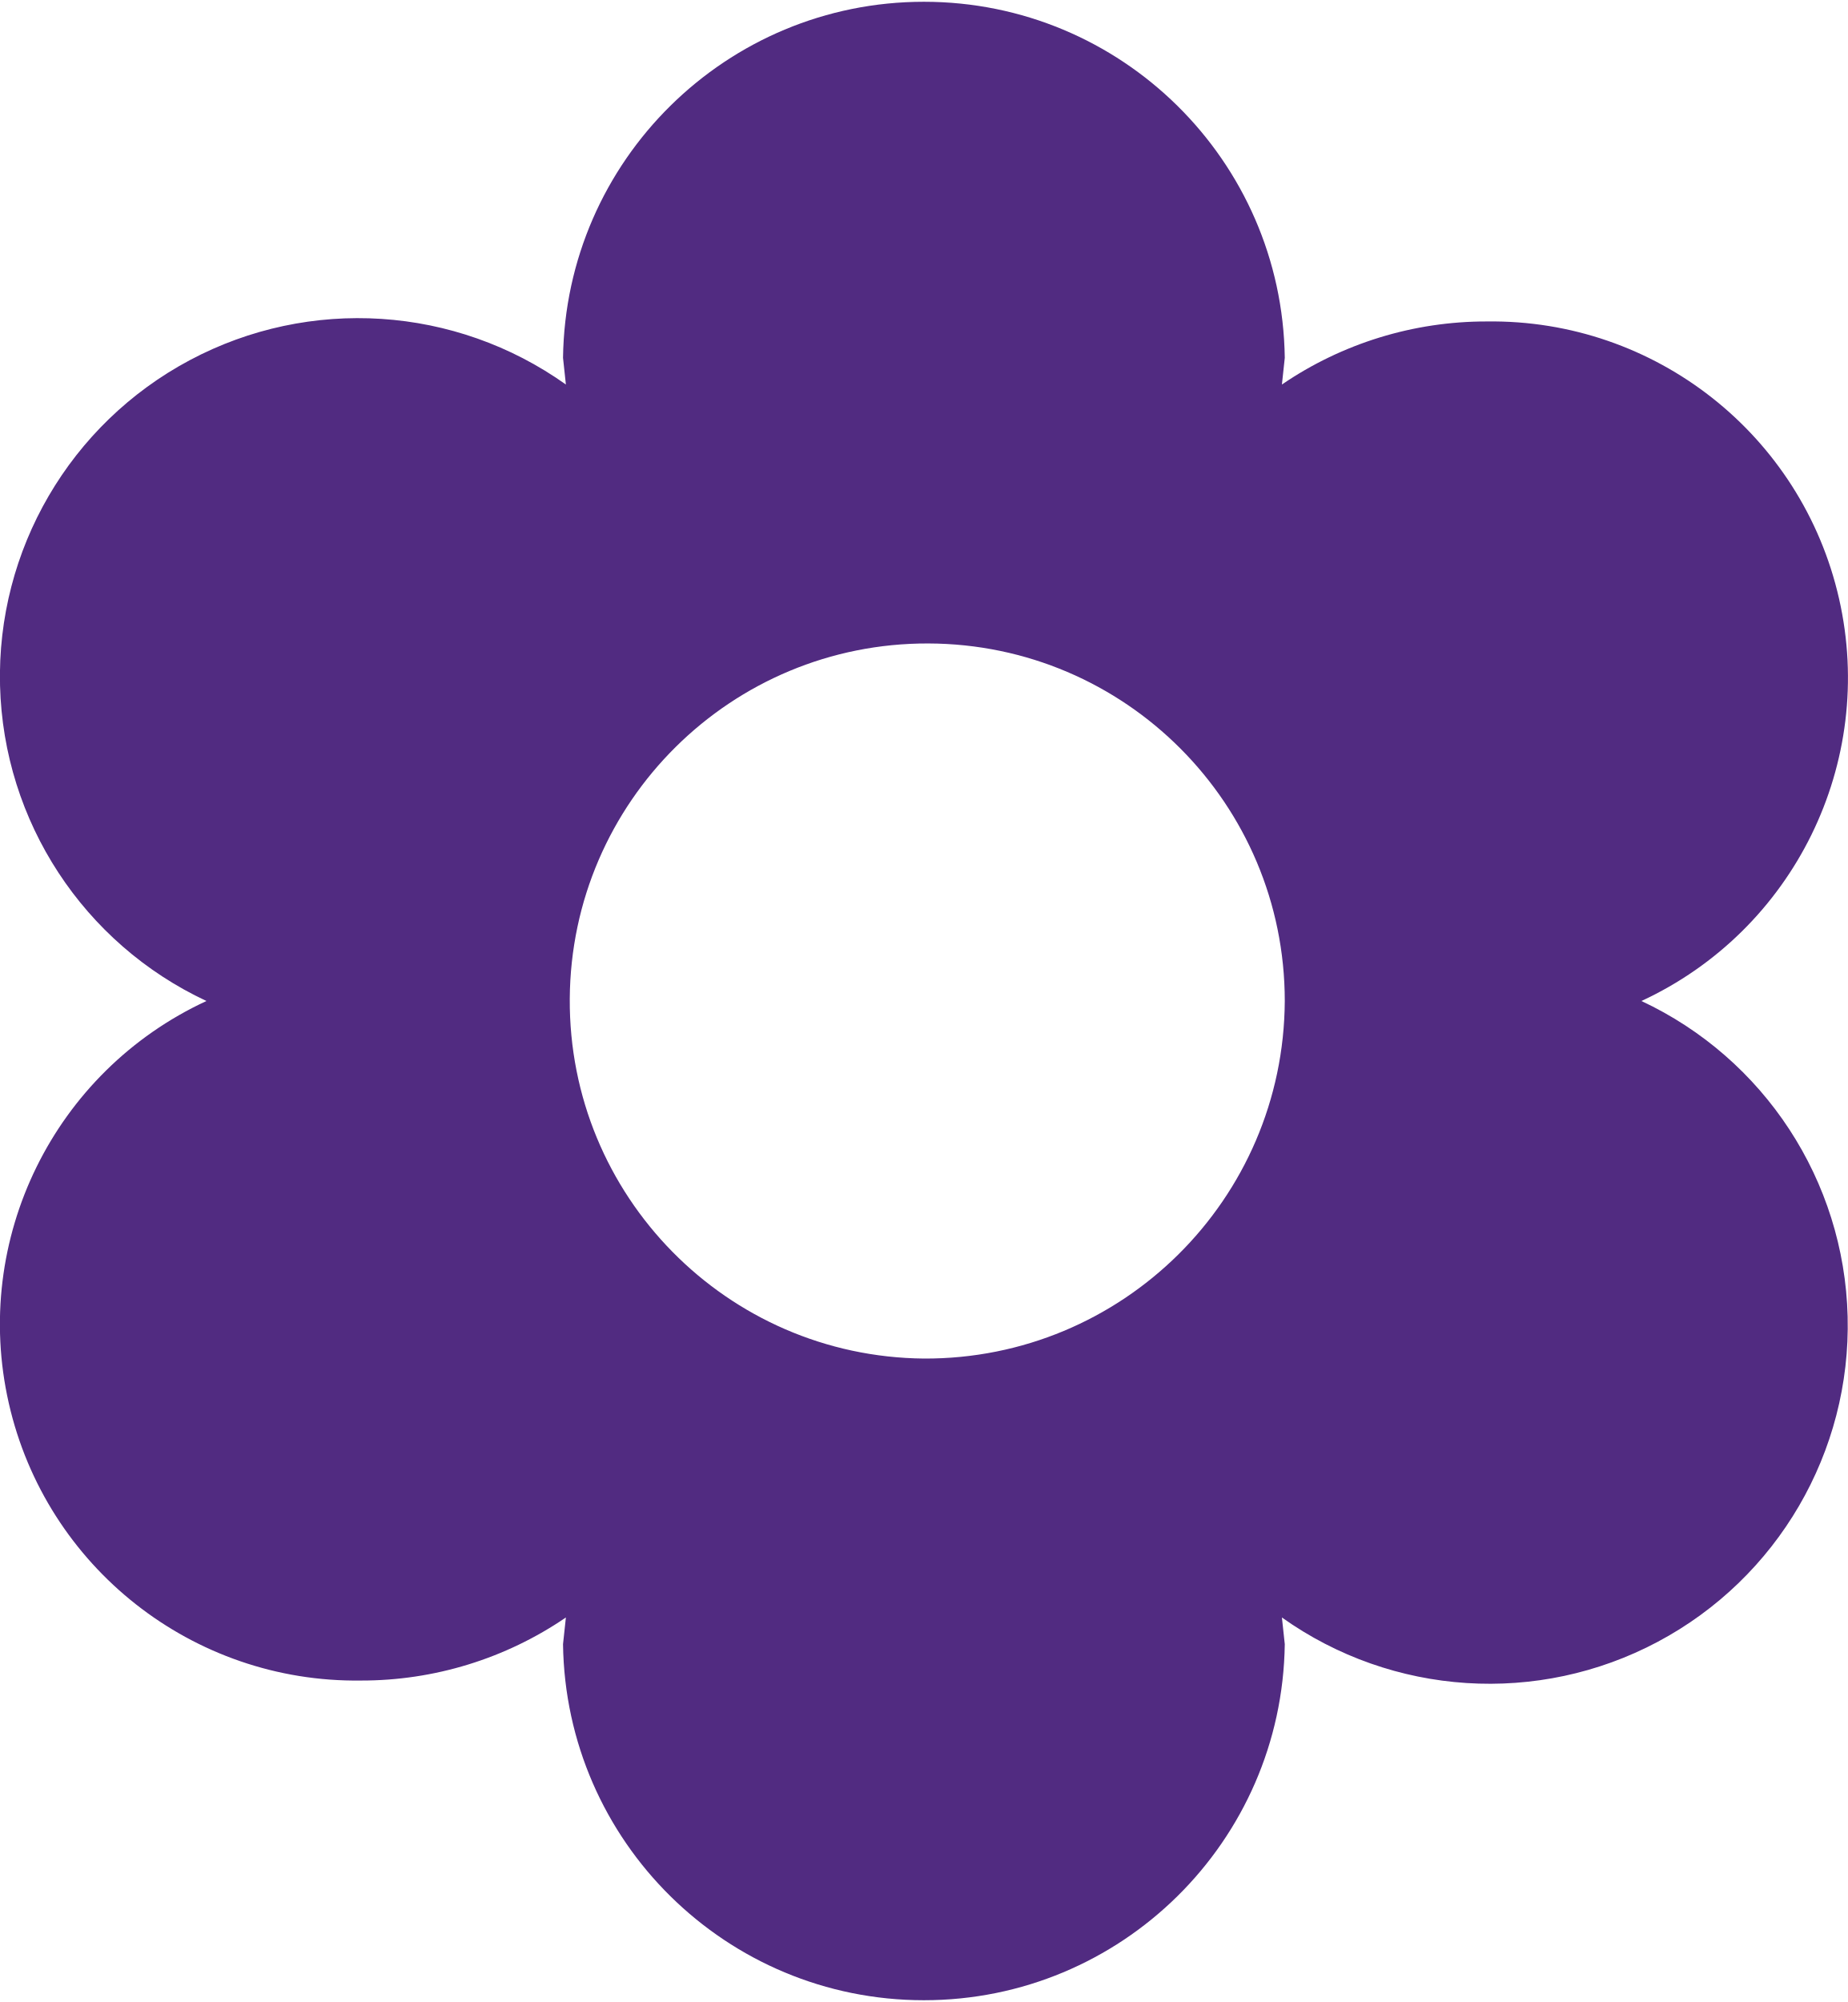
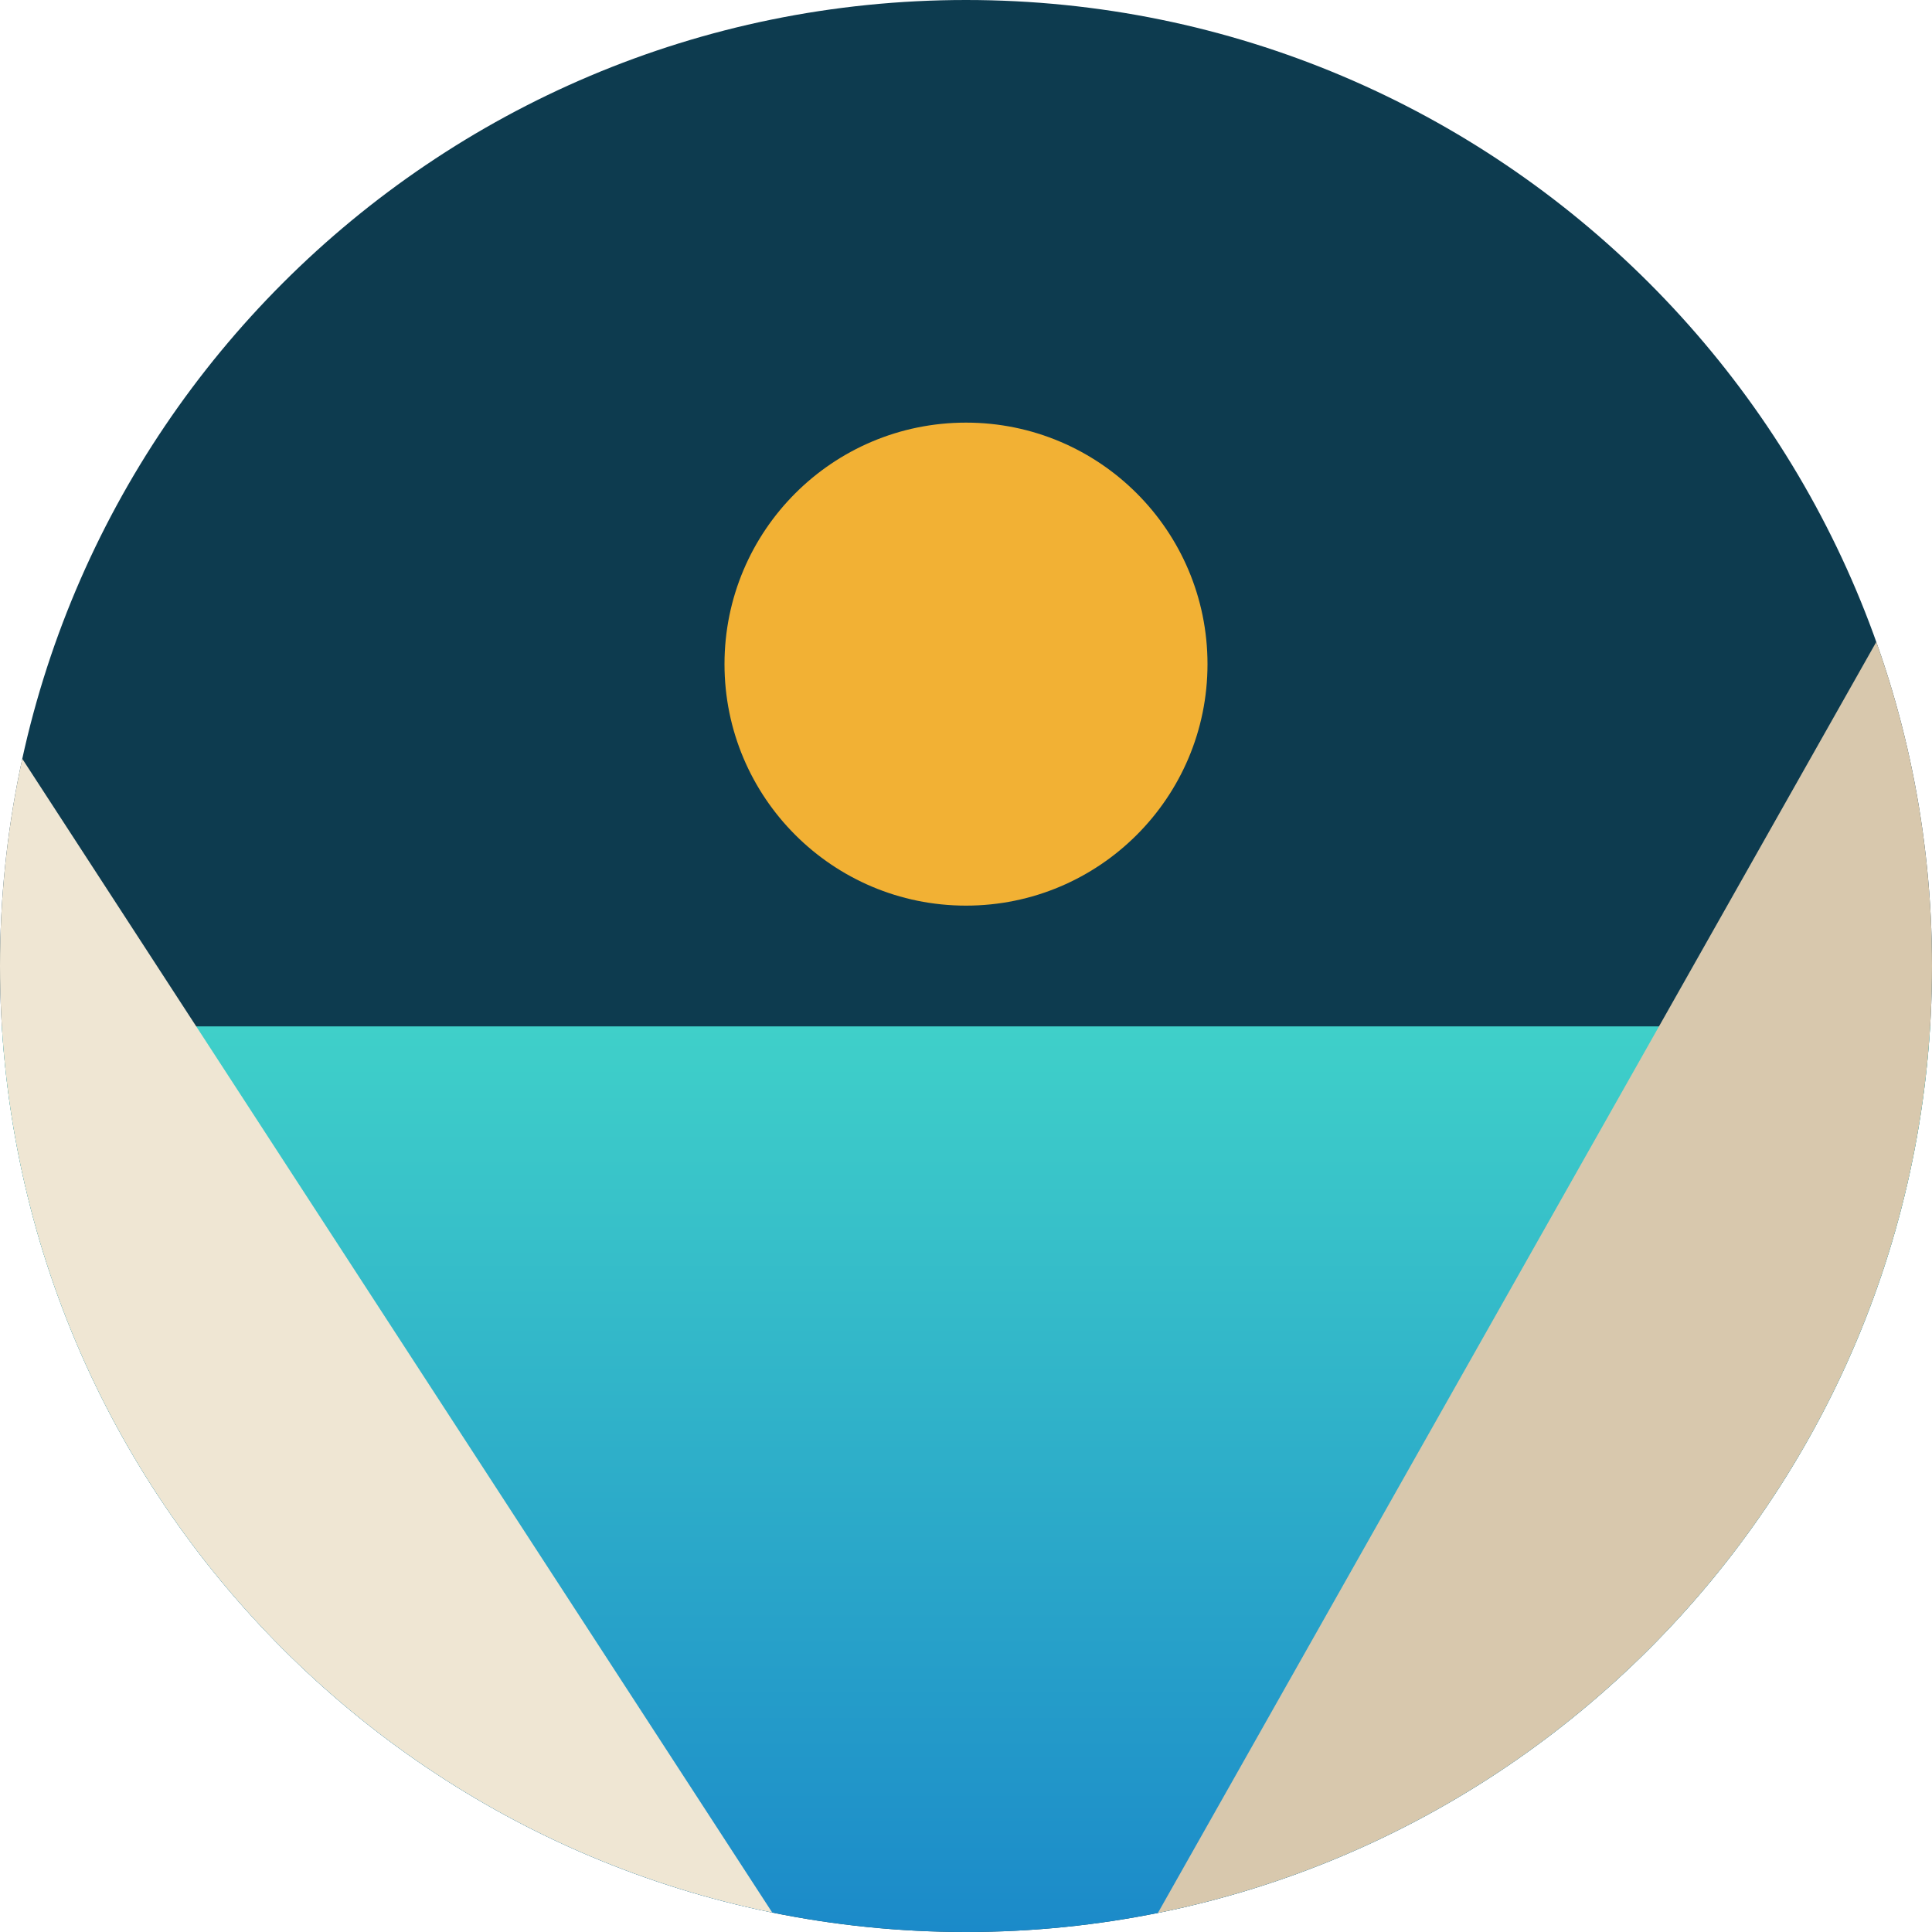
- <svg xmlns="http://www.w3.org/2000/svg" width="27.692" height="30" viewBox="0 0 27.692 30">
-   <path id="Icon_ionic-md-flower" data-name="Icon ionic-md-flower" d="M29.1,18.375A5.339,5.339,0,0,0,26.784,8.192a5.431,5.431,0,0,0-3.072.945l.043-.4a5.409,5.409,0,0,0-10.817,0l.043.4a5.369,5.369,0,1,0-5.387,9.238A5.339,5.339,0,0,0,9.909,28.558a5.431,5.431,0,0,0,3.072-.945l-.043.4a5.409,5.409,0,0,0,10.817,0l-.043-.4A5.369,5.369,0,1,0,29.1,18.375ZM18.346,23.733a5.358,5.358,0,1,1,5.409-5.358A5.386,5.386,0,0,1,18.346,23.733Z" transform="translate(-4.5 -3.375)" fill="#512b81" />
+ <svg xmlns="http://www.w3.org/2000/svg" width="32" height="32" viewBox="0 0 32 32" role="img" aria-label="Studio Calanque">
+   <defs>
+     <linearGradient id="sea" x1="0" y1="0" x2="0" y2="1">
+       <stop offset="0%" stop-color="#3fd0c9" />
+       <stop offset="100%" stop-color="#1b8ac9" />
+     </linearGradient>
+     <clipPath id="round">
+       <circle cx="16" cy="16" r="16" />
+     </clipPath>
+   </defs>
+   <g clip-path="url(#round)">
+     <rect width="32" height="32" fill="#0d3b4f" />
+     <rect y="17" width="32" height="15" fill="url(#sea)" />
+     <circle cx="16" cy="11" r="4" fill="#f2b134" />
+     <path d="M0 32V12l13 20Z" fill="#efe6d3" />
+     <path d="M32 32V9L19 32Z" fill="#d8c8ad" />
+   </g>
</svg>
